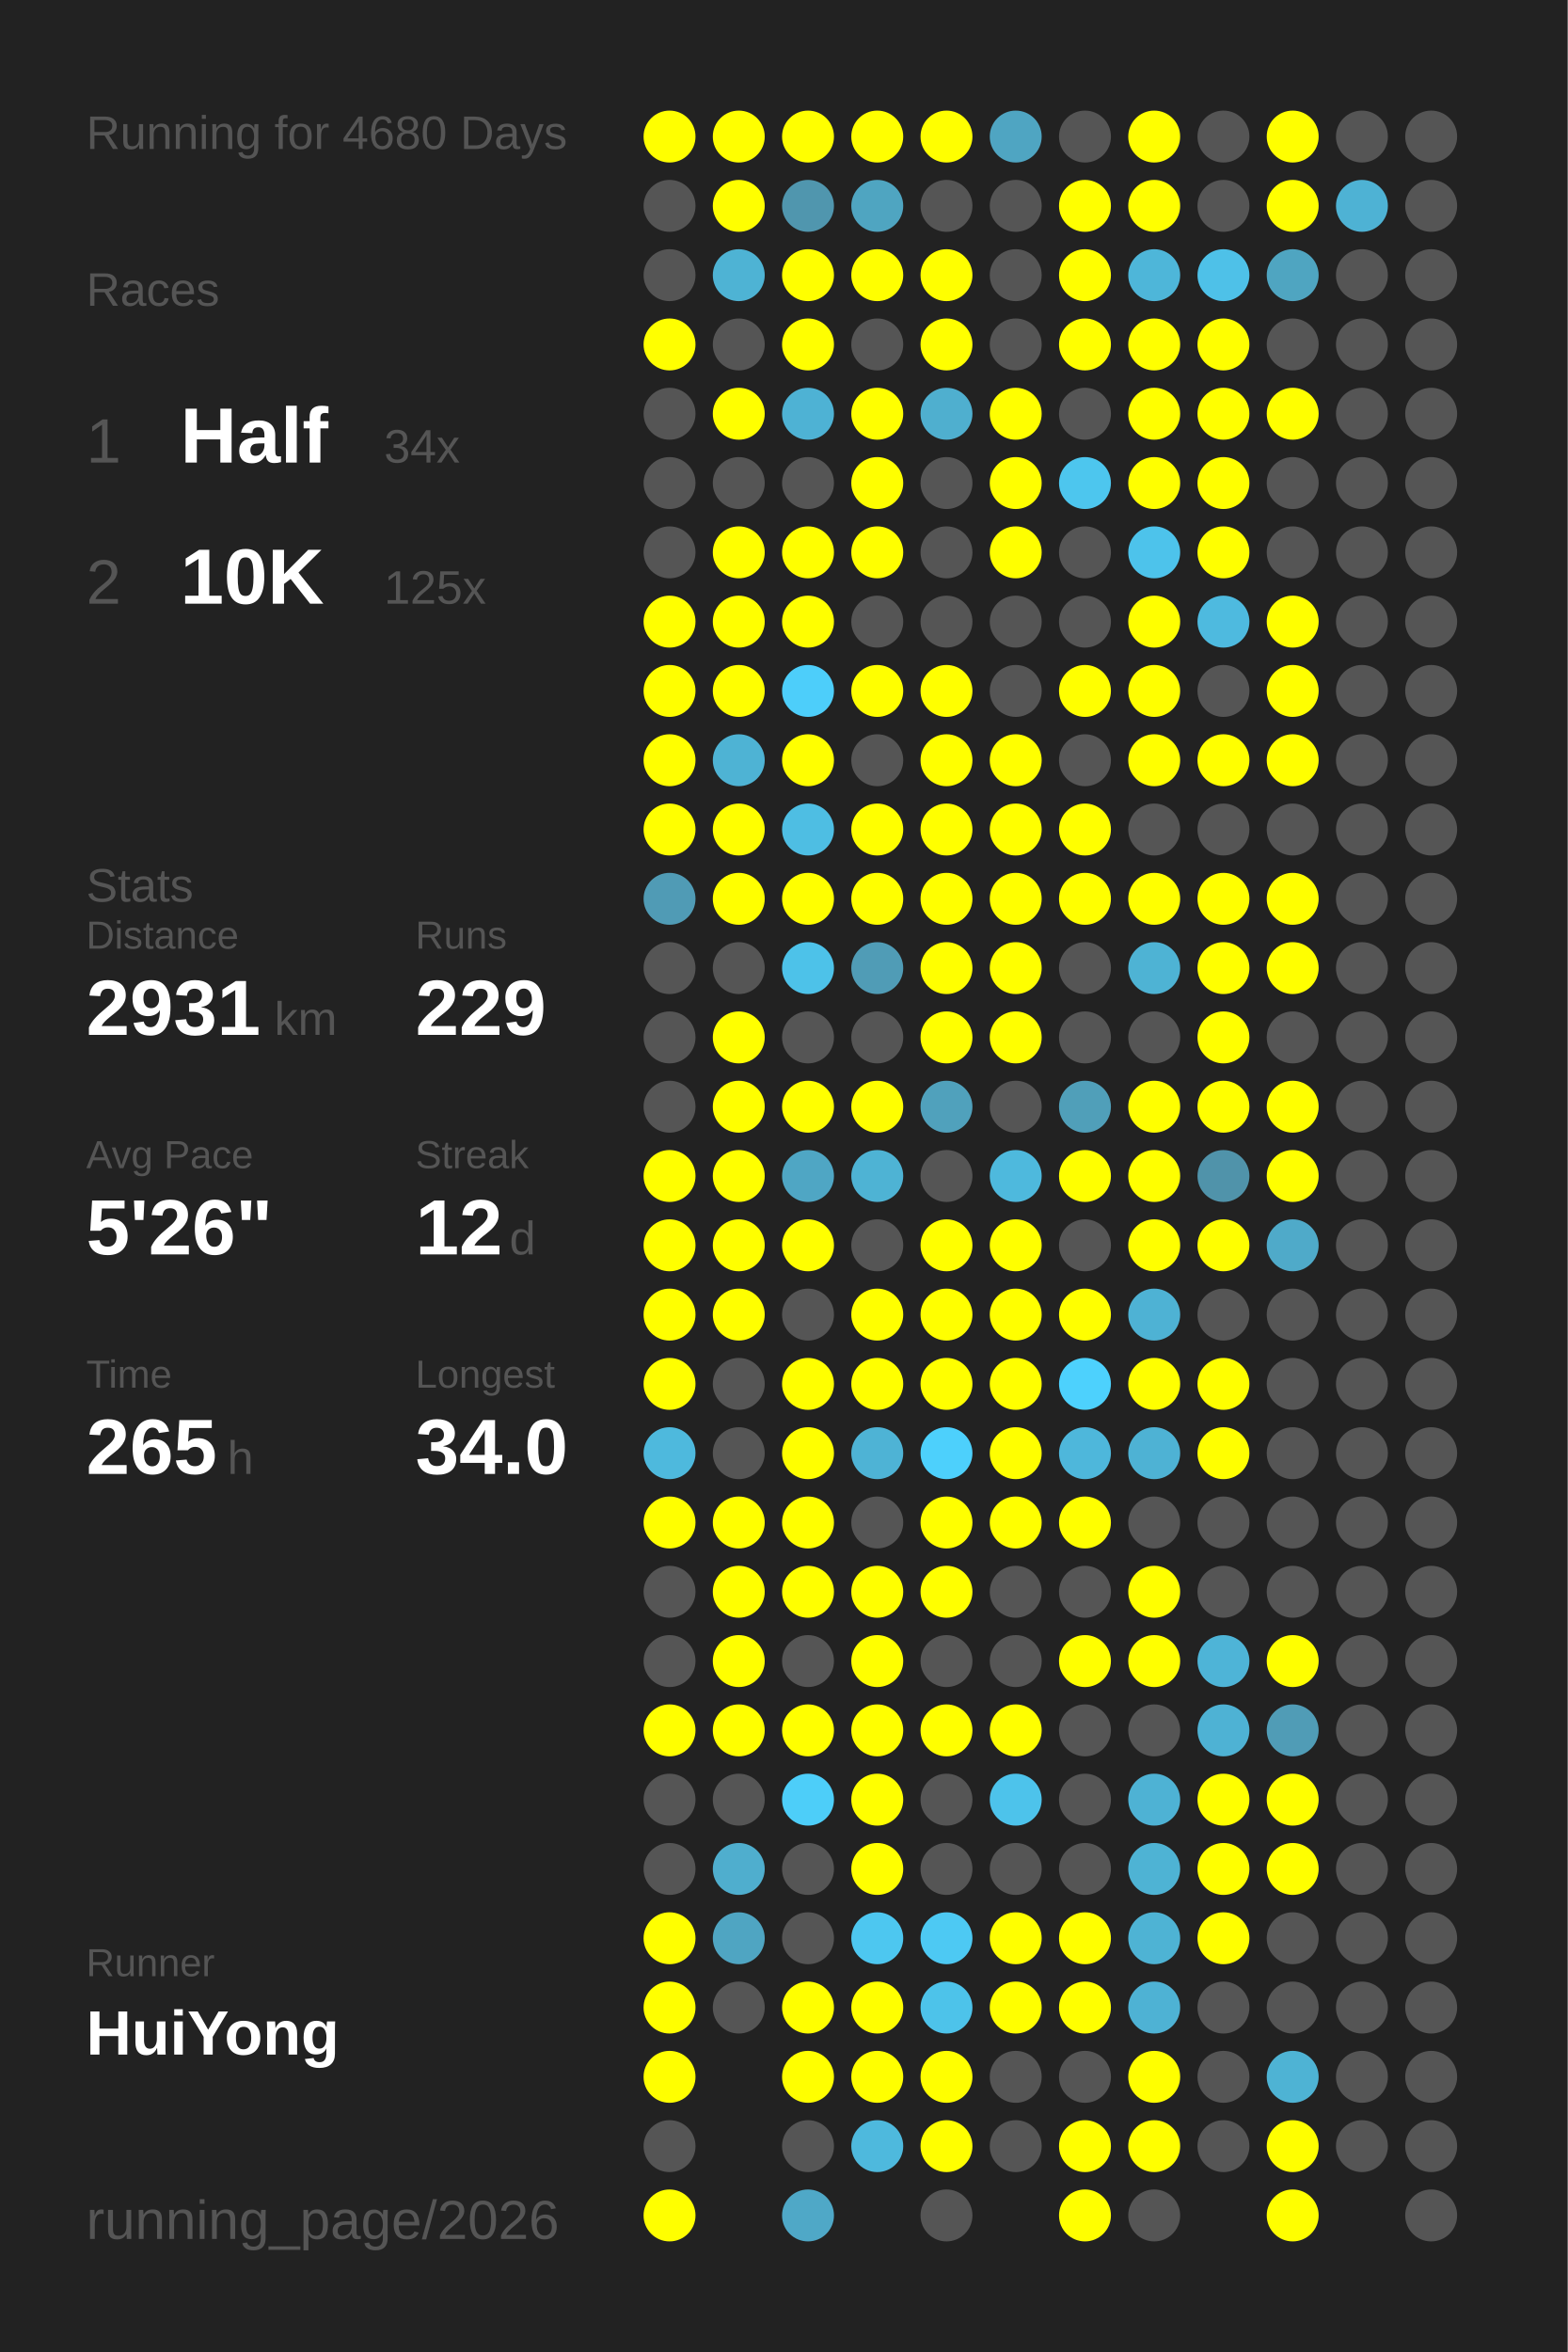
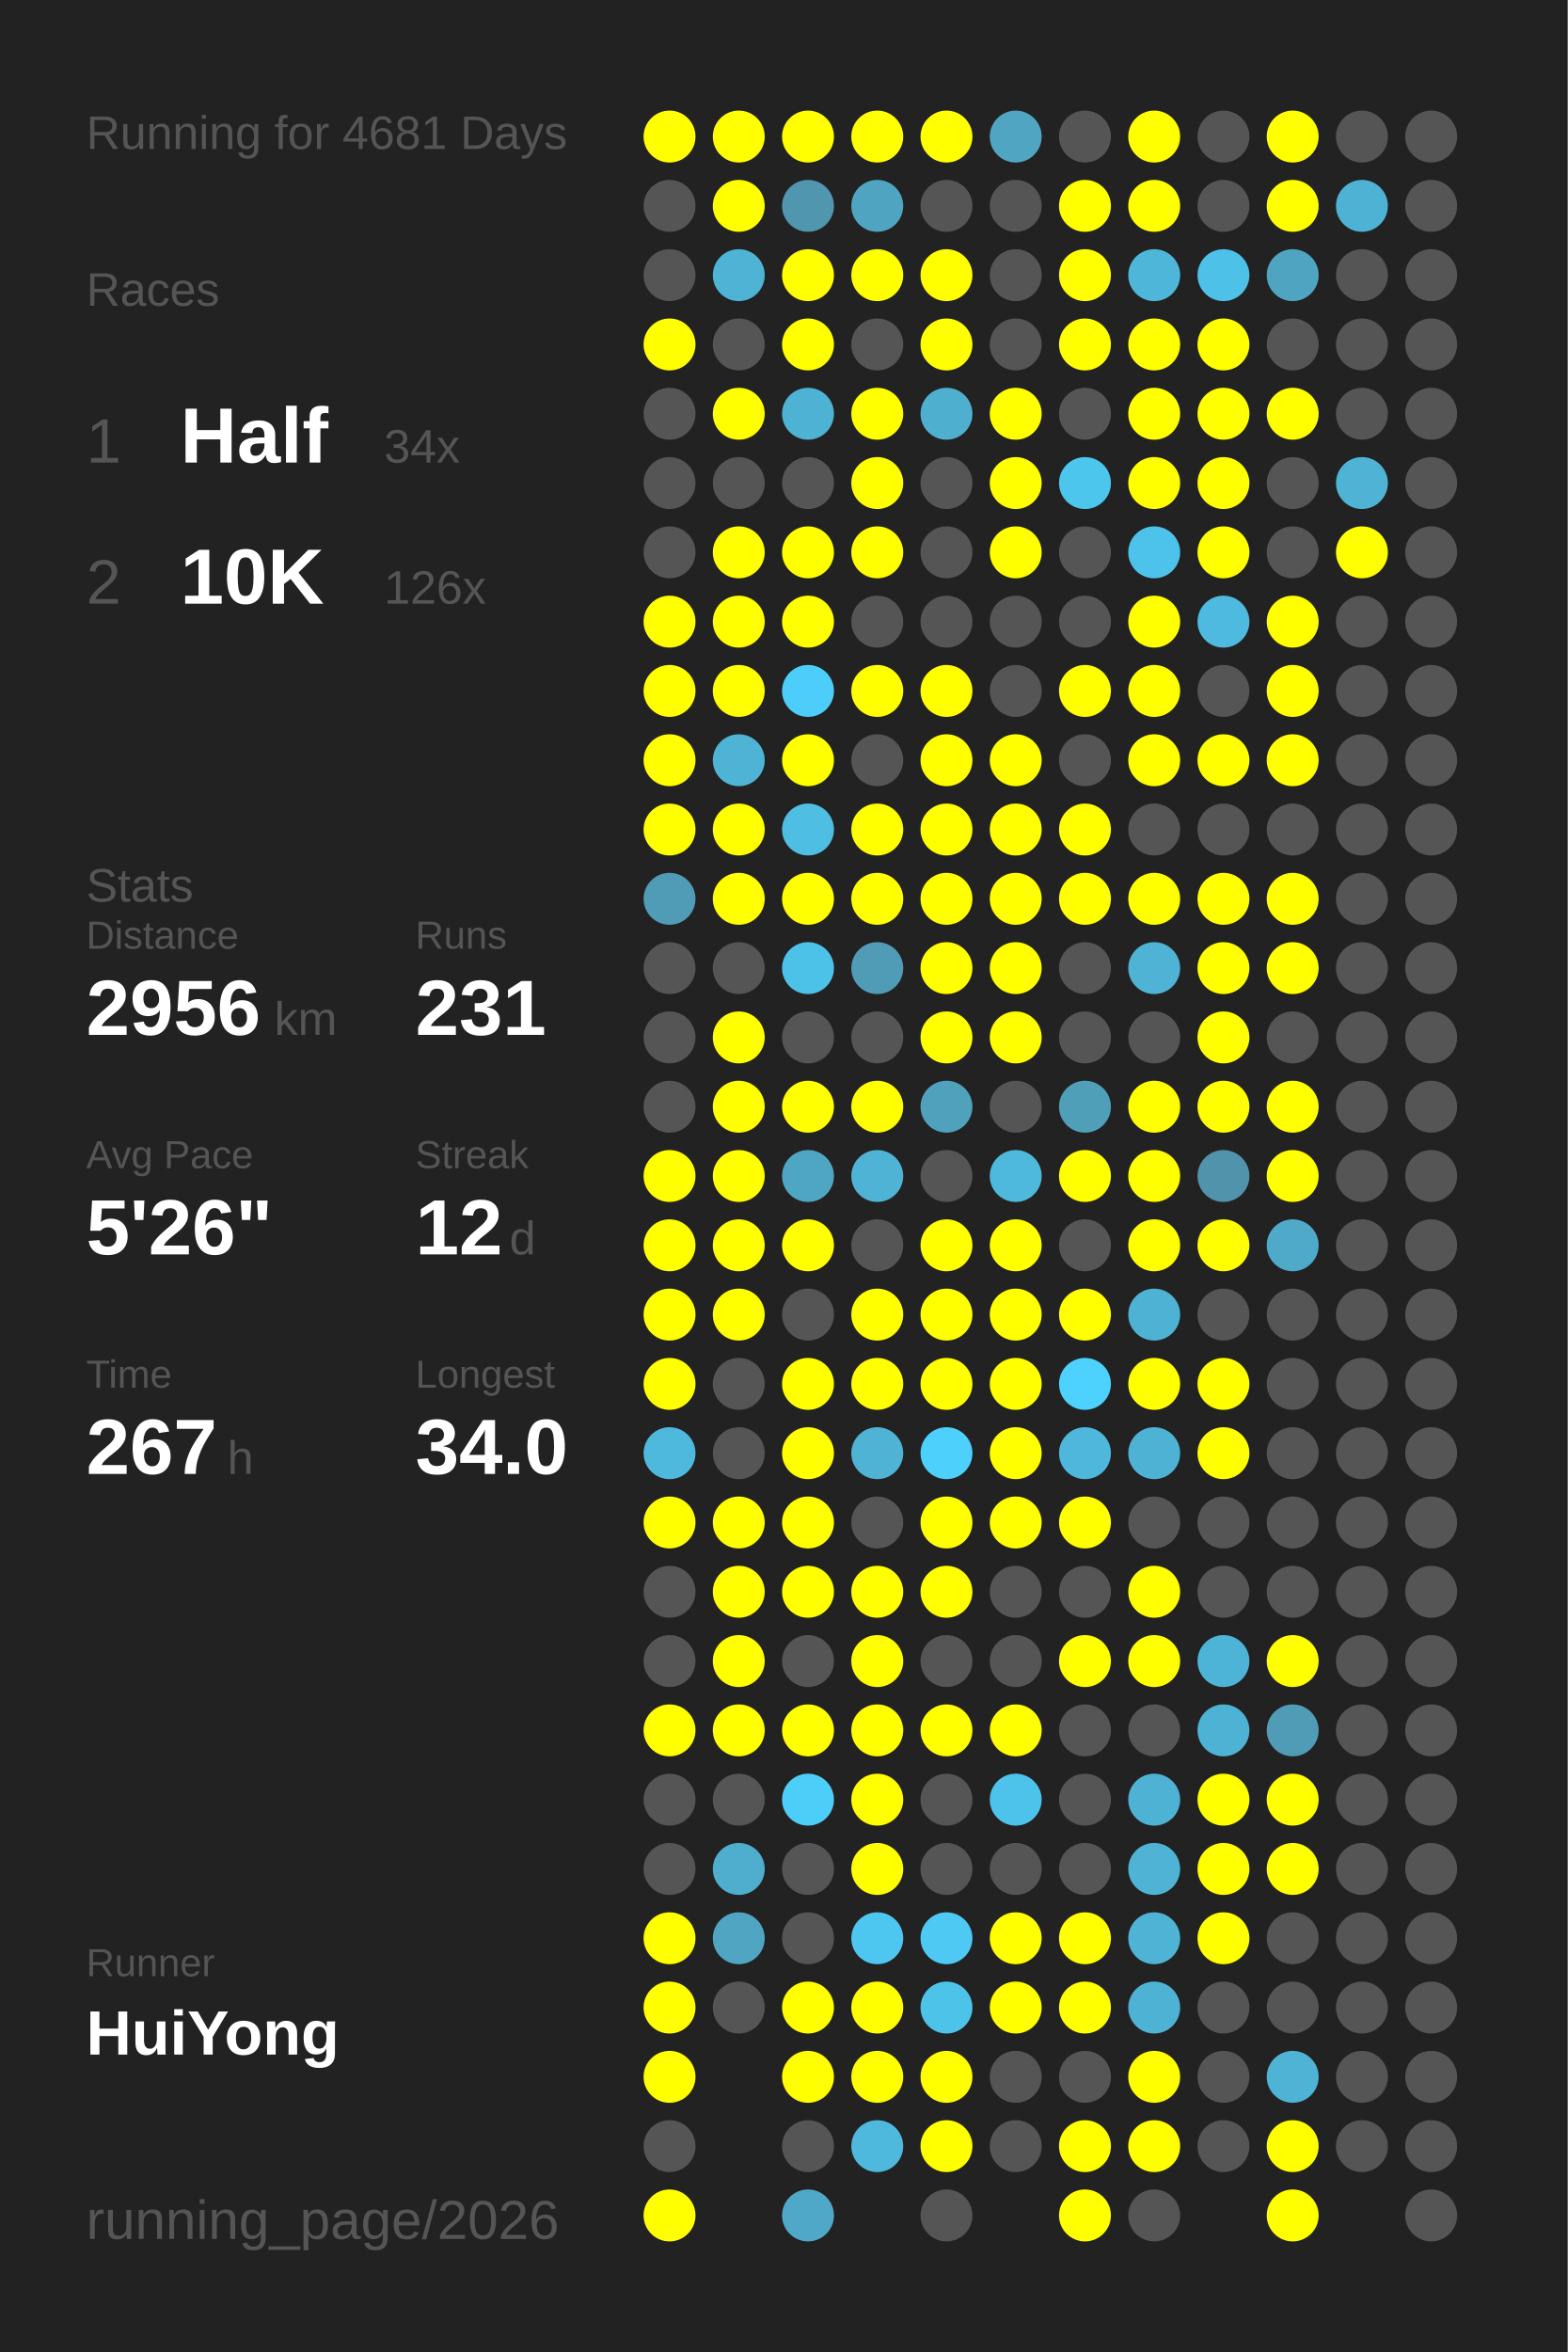
<svg xmlns="http://www.w3.org/2000/svg" baseProfile="full" height="300mm" version="1.1" viewBox="0,0,200,300" width="200mm">
  <defs />
  <rect fill="#222222" height="300" width="200" x="0" y="0" />
-   <text fill="#555555" style="font-size:6px; font-family:Arial;" x="11" y="19">Running for 4680 Days</text>
+   <text fill="#555555" style="font-size:6px; font-family:Arial;" x="11" y="19">Running for 4681 Days</text>
  <text fill="#555555" style="font-size:6px; font-family:Arial;" x="11" y="39">Races</text>
  <text fill="#555555" style="font-size:8px; font-family:Arial;" x="11" y="59">1</text>
  <text fill="#FFFFFF" style="font-size:10px; font-family:Arial; font-weight:bold;" x="23" y="59">Half</text>
  <text fill="#555555" style="font-size:6px; font-family:Arial;" x="49" y="59">34x</text>
  <text fill="#555555" style="font-size:8px; font-family:Arial;" x="11" y="77">2</text>
  <text fill="#FFFFFF" style="font-size:10px; font-family:Arial; font-weight:bold;" x="23" y="77">10K</text>
-   <text fill="#555555" style="font-size:6px; font-family:Arial;" x="49" y="77">125x</text>
+   <text fill="#555555" style="font-size:6px; font-family:Arial;" x="49" y="77">126x</text>
  <text fill="#555555" style="font-size:6px; font-family:Arial;" x="11" y="115">Stats</text>
  <text fill="#555555" style="font-size:5px; font-family:Arial;" x="11" y="121">Distance</text>
-   <text fill="#FFFFFF" style="font-size:10px; font-family:Arial; font-weight:bold;" x="11" y="132">2931</text>
+   <text fill="#FFFFFF" style="font-size:10px; font-family:Arial; font-weight:bold;" x="11" y="132">2956</text>
  <text fill="#555555" style="font-size:6px; font-family:Arial;" x="35" y="132">km</text>
  <text fill="#555555" style="font-size:5px; font-family:Arial;" x="53" y="121">Runs</text>
-   <text fill="#FFFFFF" style="font-size:10px; font-family:Arial; font-weight:bold;" x="53" y="132">229</text>
+   <text fill="#FFFFFF" style="font-size:10px; font-family:Arial; font-weight:bold;" x="53" y="132">231</text>
  <text fill="#555555" style="font-size:5px; font-family:Arial;" x="11" y="149">Avg Pace</text>
  <text fill="#FFFFFF" style="font-size:10px; font-family:Arial; font-weight:bold;" x="11" y="160">5'26"</text>
  <text fill="#555555" style="font-size:5px; font-family:Arial;" x="53" y="149">Streak</text>
  <text fill="#FFFFFF" style="font-size:10px; font-family:Arial; font-weight:bold;" x="53" y="160">12</text>
  <text fill="#555555" style="font-size:6px; font-family:Arial;" x="65" y="160">d</text>
  <text fill="#555555" style="font-size:5px; font-family:Arial;" x="11" y="177">Time</text>
-   <text fill="#FFFFFF" style="font-size:10px; font-family:Arial; font-weight:bold;" x="11" y="188">265</text>
+   <text fill="#FFFFFF" style="font-size:10px; font-family:Arial; font-weight:bold;" x="11" y="188">267</text>
  <text fill="#555555" style="font-size:6px; font-family:Arial;" x="29" y="188">h</text>
  <text fill="#555555" style="font-size:5px; font-family:Arial;" x="53" y="177">Longest</text>
  <text fill="#FFFFFF" style="font-size:10px; font-family:Arial; font-weight:bold;" x="53" y="188">34.0</text>
  <text fill="#555555" style="font-size:5px; font-family:Arial;" x="11" y="252.065">Runner</text>
  <text fill="#FFFFFF" style="font-size:8px; font-family:Arial; font-weight:bold;" x="11" y="262.065">HuiYong</text>
  <text fill="#555555" style="font-size:7px; font-family:Arial;" x="11" y="285.581">running_page/2026</text>
  <circle cx="85.417" cy="17.419" fill="#FFFF00" r="3.312" />
  <circle cx="85.417" cy="26.258" fill="#555555" r="3.312" />
  <circle cx="85.417" cy="35.097" fill="#555555" r="3.312" />
  <circle cx="85.417" cy="43.935" fill="#FFFF00" r="3.312" />
  <circle cx="85.417" cy="52.774" fill="#555555" r="3.312" />
  <circle cx="85.417" cy="61.613" fill="#555555" r="3.312" />
  <circle cx="85.417" cy="70.452" fill="#555555" r="3.312" />
  <circle cx="85.417" cy="79.29" fill="#FFFF00" r="3.312" />
  <circle cx="85.417" cy="88.129" fill="#FFFF00" r="3.312" />
  <circle cx="85.417" cy="96.968" fill="#FFFF00" r="3.312" />
  <circle cx="85.417" cy="105.806" fill="#FFFF00" r="3.312" />
  <circle cx="85.417" cy="114.645" fill="#509bb5" r="3.312" />
  <circle cx="85.417" cy="123.484" fill="#555555" r="3.312" />
  <circle cx="85.417" cy="132.323" fill="#555555" r="3.312" />
  <circle cx="85.417" cy="141.161" fill="#555555" r="3.312" />
  <circle cx="85.417" cy="150" fill="#FFFF00" r="3.312" />
  <circle cx="85.417" cy="158.839" fill="#FFFF00" r="3.312" />
  <circle cx="85.417" cy="167.677" fill="#FFFF00" r="3.312" />
  <circle cx="85.417" cy="176.516" fill="#FFFF00" r="3.312" />
  <circle cx="85.417" cy="185.355" fill="#4eb9dd" r="3.312" />
  <circle cx="85.417" cy="194.194" fill="#FFFF00" r="3.312" />
  <circle cx="85.417" cy="203.032" fill="#555555" r="3.312" />
  <circle cx="85.417" cy="211.871" fill="#555555" r="3.312" />
  <circle cx="85.417" cy="220.71" fill="#FFFF00" r="3.312" />
  <circle cx="85.417" cy="229.548" fill="#555555" r="3.312" />
  <circle cx="85.417" cy="238.387" fill="#555555" r="3.312" />
  <circle cx="85.417" cy="247.226" fill="#FFFF00" r="3.312" />
  <circle cx="85.417" cy="256.065" fill="#FFFF00" r="3.312" />
  <circle cx="85.417" cy="264.903" fill="#FFFF00" r="3.312" />
  <circle cx="85.417" cy="273.742" fill="#555555" r="3.312" />
  <circle cx="85.417" cy="282.581" fill="#FFFF00" r="3.312" />
  <circle cx="94.25" cy="17.419" fill="#FFFF00" r="3.312" />
  <circle cx="94.25" cy="26.258" fill="#FFFF00" r="3.312" />
  <circle cx="94.25" cy="35.097" fill="#4eb3d4" r="3.312" />
  <circle cx="94.25" cy="43.935" fill="#555555" r="3.312" />
  <circle cx="94.25" cy="52.774" fill="#FFFF00" r="3.312" />
  <circle cx="94.25" cy="61.613" fill="#555555" r="3.312" />
  <circle cx="94.25" cy="70.452" fill="#FFFF00" r="3.312" />
  <circle cx="94.25" cy="79.29" fill="#FFFF00" r="3.312" />
  <circle cx="94.25" cy="88.129" fill="#FFFF00" r="3.312" />
  <circle cx="94.25" cy="96.968" fill="#4eb3d4" r="3.312" />
  <circle cx="94.25" cy="105.806" fill="#FFFF00" r="3.312" />
  <circle cx="94.25" cy="114.645" fill="#FFFF00" r="3.312" />
  <circle cx="94.25" cy="123.484" fill="#555555" r="3.312" />
  <circle cx="94.25" cy="132.323" fill="#FFFF00" r="3.312" />
  <circle cx="94.25" cy="141.161" fill="#FFFF00" r="3.312" />
  <circle cx="94.25" cy="150" fill="#FFFF00" r="3.312" />
  <circle cx="94.25" cy="158.839" fill="#FFFF00" r="3.312" />
  <circle cx="94.25" cy="167.677" fill="#FFFF00" r="3.312" />
  <circle cx="94.25" cy="176.516" fill="#555555" r="3.312" />
  <circle cx="94.25" cy="185.355" fill="#555555" r="3.312" />
  <circle cx="94.25" cy="194.194" fill="#FFFF00" r="3.312" />
  <circle cx="94.25" cy="203.032" fill="#FFFF00" r="3.312" />
  <circle cx="94.25" cy="211.871" fill="#FFFF00" r="3.312" />
  <circle cx="94.25" cy="220.71" fill="#FFFF00" r="3.312" />
  <circle cx="94.25" cy="229.548" fill="#555555" r="3.312" />
  <circle cx="94.25" cy="238.387" fill="#4faece" r="3.312" />
  <circle cx="94.25" cy="247.226" fill="#4fa5c2" r="3.312" />
  <circle cx="94.25" cy="256.065" fill="#555555" r="3.312" />
  <circle cx="103.083" cy="17.419" fill="#FFFF00" r="3.312" />
  <circle cx="103.083" cy="26.258" fill="#5096ae" r="3.312" />
  <circle cx="103.083" cy="35.097" fill="#FFFF00" r="3.312" />
  <circle cx="103.083" cy="43.935" fill="#FFFF00" r="3.312" />
  <circle cx="103.083" cy="52.774" fill="#4eb2d4" r="3.312" />
  <circle cx="103.083" cy="61.613" fill="#555555" r="3.312" />
  <circle cx="103.083" cy="70.452" fill="#FFFF00" r="3.312" />
  <circle cx="103.083" cy="79.29" fill="#FFFF00" r="3.312" />
  <circle cx="103.083" cy="88.129" fill="#4dcefa" r="3.312" />
  <circle cx="103.083" cy="96.968" fill="#FFFF00" r="3.312" />
  <circle cx="103.083" cy="105.806" fill="#4ebee3" r="3.312" />
  <circle cx="103.083" cy="114.645" fill="#FFFF00" r="3.312" />
  <circle cx="103.083" cy="123.484" fill="#4dc2e9" r="3.312" />
  <circle cx="103.083" cy="132.323" fill="#555555" r="3.312" />
  <circle cx="103.083" cy="141.161" fill="#FFFF00" r="3.312" />
  <circle cx="103.083" cy="150" fill="#4fa6c4" r="3.312" />
  <circle cx="103.083" cy="158.839" fill="#FFFF00" r="3.312" />
  <circle cx="103.083" cy="167.677" fill="#555555" r="3.312" />
  <circle cx="103.083" cy="176.516" fill="#FFFF00" r="3.312" />
  <circle cx="103.083" cy="185.355" fill="#FFFF00" r="3.312" />
  <circle cx="103.083" cy="194.194" fill="#FFFF00" r="3.312" />
  <circle cx="103.083" cy="203.032" fill="#FFFF00" r="3.312" />
  <circle cx="103.083" cy="211.871" fill="#555555" r="3.312" />
  <circle cx="103.083" cy="220.71" fill="#FFFF00" r="3.312" />
  <circle cx="103.083" cy="229.548" fill="#4dcef9" r="3.312" />
  <circle cx="103.083" cy="238.387" fill="#555555" r="3.312" />
  <circle cx="103.083" cy="247.226" fill="#555555" r="3.312" />
  <circle cx="103.083" cy="256.065" fill="#FFFF00" r="3.312" />
  <circle cx="103.083" cy="264.903" fill="#FFFF00" r="3.312" />
  <circle cx="103.083" cy="273.742" fill="#555555" r="3.312" />
  <circle cx="103.083" cy="282.581" fill="#4fa8c7" r="3.312" />
  <circle cx="111.917" cy="17.419" fill="#FFFF00" r="3.312" />
  <circle cx="111.917" cy="26.258" fill="#4fa5c1" r="3.312" />
  <circle cx="111.917" cy="35.097" fill="#FFFF00" r="3.312" />
  <circle cx="111.917" cy="43.935" fill="#555555" r="3.312" />
  <circle cx="111.917" cy="52.774" fill="#FFFF00" r="3.312" />
  <circle cx="111.917" cy="61.613" fill="#FFFF00" r="3.312" />
  <circle cx="111.917" cy="70.452" fill="#FFFF00" r="3.312" />
  <circle cx="111.917" cy="79.29" fill="#555555" r="3.312" />
  <circle cx="111.917" cy="88.129" fill="#FFFF00" r="3.312" />
  <circle cx="111.917" cy="96.968" fill="#555555" r="3.312" />
  <circle cx="111.917" cy="105.806" fill="#FFFF00" r="3.312" />
  <circle cx="111.917" cy="114.645" fill="#FFFF00" r="3.312" />
  <circle cx="111.917" cy="123.484" fill="#509cb6" r="3.312" />
  <circle cx="111.917" cy="132.323" fill="#555555" r="3.312" />
  <circle cx="111.917" cy="141.161" fill="#FFFF00" r="3.312" />
  <circle cx="111.917" cy="150" fill="#4eb3d4" r="3.312" />
  <circle cx="111.917" cy="158.839" fill="#555555" r="3.312" />
  <circle cx="111.917" cy="167.677" fill="#FFFF00" r="3.312" />
  <circle cx="111.917" cy="176.516" fill="#FFFF00" r="3.312" />
  <circle cx="111.917" cy="185.355" fill="#4eb3d5" r="3.312" />
  <circle cx="111.917" cy="194.194" fill="#555555" r="3.312" />
  <circle cx="111.917" cy="203.032" fill="#FFFF00" r="3.312" />
  <circle cx="111.917" cy="211.871" fill="#FFFF00" r="3.312" />
  <circle cx="111.917" cy="220.71" fill="#FFFF00" r="3.312" />
  <circle cx="111.917" cy="229.548" fill="#FFFF00" r="3.312" />
  <circle cx="111.917" cy="238.387" fill="#FFFF00" r="3.312" />
  <circle cx="111.917" cy="247.226" fill="#4dc7f0" r="3.312" />
  <circle cx="111.917" cy="256.065" fill="#FFFF00" r="3.312" />
  <circle cx="111.917" cy="264.903" fill="#FFFF00" r="3.312" />
  <circle cx="111.917" cy="273.742" fill="#4eb9dd" r="3.312" />
  <circle cx="120.75" cy="17.419" fill="#FFFF00" r="3.312" />
  <circle cx="120.75" cy="26.258" fill="#555555" r="3.312" />
  <circle cx="120.75" cy="35.097" fill="#FFFF00" r="3.312" />
  <circle cx="120.75" cy="43.935" fill="#FFFF00" r="3.312" />
  <circle cx="120.75" cy="52.774" fill="#4fafcf" r="3.312" />
  <circle cx="120.75" cy="61.613" fill="#555555" r="3.312" />
  <circle cx="120.75" cy="70.452" fill="#555555" r="3.312" />
  <circle cx="120.75" cy="79.29" fill="#555555" r="3.312" />
  <circle cx="120.75" cy="88.129" fill="#FFFF00" r="3.312" />
  <circle cx="120.75" cy="96.968" fill="#FFFF00" r="3.312" />
  <circle cx="120.75" cy="105.806" fill="#FFFF00" r="3.312" />
  <circle cx="120.75" cy="114.645" fill="#FFFF00" r="3.312" />
  <circle cx="120.75" cy="123.484" fill="#FFFF00" r="3.312" />
  <circle cx="120.75" cy="132.323" fill="#FFFF00" r="3.312" />
  <circle cx="120.75" cy="141.161" fill="#50a1bc" r="3.312" />
  <circle cx="120.75" cy="150" fill="#555555" r="3.312" />
  <circle cx="120.75" cy="158.839" fill="#FFFF00" r="3.312" />
  <circle cx="120.75" cy="167.677" fill="#FFFF00" r="3.312" />
  <circle cx="120.75" cy="176.516" fill="#FFFF00" r="3.312" />
  <circle cx="120.75" cy="185.355" fill="#4dd0fc" r="3.312" />
  <circle cx="120.75" cy="194.194" fill="#FFFF00" r="3.312" />
  <circle cx="120.75" cy="203.032" fill="#FFFF00" r="3.312" />
  <circle cx="120.75" cy="211.871" fill="#555555" r="3.312" />
  <circle cx="120.75" cy="220.71" fill="#FFFF00" r="3.312" />
  <circle cx="120.75" cy="229.548" fill="#555555" r="3.312" />
  <circle cx="120.75" cy="238.387" fill="#555555" r="3.312" />
  <circle cx="120.75" cy="247.226" fill="#4dc9f3" r="3.312" />
  <circle cx="120.75" cy="256.065" fill="#4dc3ea" r="3.312" />
  <circle cx="120.75" cy="264.903" fill="#FFFF00" r="3.312" />
  <circle cx="120.75" cy="273.742" fill="#FFFF00" r="3.312" />
  <circle cx="120.75" cy="282.581" fill="#555555" r="3.312" />
  <circle cx="129.583" cy="17.419" fill="#4fa5c2" r="3.312" />
  <circle cx="129.583" cy="26.258" fill="#555555" r="3.312" />
  <circle cx="129.583" cy="35.097" fill="#555555" r="3.312" />
  <circle cx="129.583" cy="43.935" fill="#555555" r="3.312" />
  <circle cx="129.583" cy="52.774" fill="#FFFF00" r="3.312" />
  <circle cx="129.583" cy="61.613" fill="#FFFF00" r="3.312" />
  <circle cx="129.583" cy="70.452" fill="#FFFF00" r="3.312" />
  <circle cx="129.583" cy="79.29" fill="#555555" r="3.312" />
  <circle cx="129.583" cy="88.129" fill="#555555" r="3.312" />
  <circle cx="129.583" cy="96.968" fill="#FFFF00" r="3.312" />
  <circle cx="129.583" cy="105.806" fill="#FFFF00" r="3.312" />
  <circle cx="129.583" cy="114.645" fill="#FFFF00" r="3.312" />
  <circle cx="129.583" cy="123.484" fill="#FFFF00" r="3.312" />
  <circle cx="129.583" cy="132.323" fill="#FFFF00" r="3.312" />
  <circle cx="129.583" cy="141.161" fill="#555555" r="3.312" />
  <circle cx="129.583" cy="150" fill="#4eb9dd" r="3.312" />
  <circle cx="129.583" cy="158.839" fill="#FFFF00" r="3.312" />
  <circle cx="129.583" cy="167.677" fill="#FFFF00" r="3.312" />
  <circle cx="129.583" cy="176.516" fill="#FFFF00" r="3.312" />
  <circle cx="129.583" cy="185.355" fill="#FFFF00" r="3.312" />
  <circle cx="129.583" cy="194.194" fill="#FFFF00" r="3.312" />
  <circle cx="129.583" cy="203.032" fill="#555555" r="3.312" />
  <circle cx="129.583" cy="211.871" fill="#555555" r="3.312" />
  <circle cx="129.583" cy="220.71" fill="#FFFF00" r="3.312" />
  <circle cx="129.583" cy="229.548" fill="#4dc3eb" r="3.312" />
  <circle cx="129.583" cy="238.387" fill="#555555" r="3.312" />
  <circle cx="129.583" cy="247.226" fill="#FFFF00" r="3.312" />
  <circle cx="129.583" cy="256.065" fill="#FFFF00" r="3.312" />
  <circle cx="129.583" cy="264.903" fill="#555555" r="3.312" />
  <circle cx="129.583" cy="273.742" fill="#555555" r="3.312" />
  <circle cx="138.417" cy="17.419" fill="#555555" r="3.312" />
  <circle cx="138.417" cy="26.258" fill="#FFFF00" r="3.312" />
  <circle cx="138.417" cy="35.097" fill="#FFFF00" r="3.312" />
  <circle cx="138.417" cy="43.935" fill="#FFFF00" r="3.312" />
  <circle cx="138.417" cy="52.774" fill="#555555" r="3.312" />
  <circle cx="138.417" cy="61.613" fill="#4dc6ee" r="3.312" />
  <circle cx="138.417" cy="70.452" fill="#555555" r="3.312" />
  <circle cx="138.417" cy="79.29" fill="#555555" r="3.312" />
  <circle cx="138.417" cy="88.129" fill="#FFFF00" r="3.312" />
  <circle cx="138.417" cy="96.968" fill="#555555" r="3.312" />
  <circle cx="138.417" cy="105.806" fill="#FFFF00" r="3.312" />
  <circle cx="138.417" cy="114.645" fill="#FFFF00" r="3.312" />
  <circle cx="138.417" cy="123.484" fill="#555555" r="3.312" />
  <circle cx="138.417" cy="132.323" fill="#555555" r="3.312" />
  <circle cx="138.417" cy="141.161" fill="#509fb9" r="3.312" />
  <circle cx="138.417" cy="150" fill="#FFFF00" r="3.312" />
  <circle cx="138.417" cy="158.839" fill="#555555" r="3.312" />
  <circle cx="138.417" cy="167.677" fill="#FFFF00" r="3.312" />
  <circle cx="138.417" cy="176.516" fill="#4dd1fd" r="3.312" />
  <circle cx="138.417" cy="185.355" fill="#4eb7db" r="3.312" />
  <circle cx="138.417" cy="194.194" fill="#FFFF00" r="3.312" />
  <circle cx="138.417" cy="203.032" fill="#555555" r="3.312" />
  <circle cx="138.417" cy="211.871" fill="#FFFF00" r="3.312" />
  <circle cx="138.417" cy="220.71" fill="#555555" r="3.312" />
  <circle cx="138.417" cy="229.548" fill="#555555" r="3.312" />
  <circle cx="138.417" cy="238.387" fill="#555555" r="3.312" />
  <circle cx="138.417" cy="247.226" fill="#FFFF00" r="3.312" />
  <circle cx="138.417" cy="256.065" fill="#FFFF00" r="3.312" />
  <circle cx="138.417" cy="264.903" fill="#555555" r="3.312" />
  <circle cx="138.417" cy="273.742" fill="#FFFF00" r="3.312" />
  <circle cx="138.417" cy="282.581" fill="#FFFF00" r="3.312" />
  <circle cx="147.25" cy="17.419" fill="#FFFF00" r="3.312" />
  <circle cx="147.25" cy="26.258" fill="#FFFF00" r="3.312" />
  <circle cx="147.25" cy="35.097" fill="#4eb6d9" r="3.312" />
  <circle cx="147.25" cy="43.935" fill="#FFFF00" r="3.312" />
  <circle cx="147.25" cy="52.774" fill="#FFFF00" r="3.312" />
  <circle cx="147.25" cy="61.613" fill="#FFFF00" r="3.312" />
  <circle cx="147.25" cy="70.452" fill="#4dc3eb" r="3.312" />
  <circle cx="147.25" cy="79.29" fill="#FFFF00" r="3.312" />
  <circle cx="147.25" cy="88.129" fill="#FFFF00" r="3.312" />
  <circle cx="147.25" cy="96.968" fill="#FFFF00" r="3.312" />
  <circle cx="147.25" cy="105.806" fill="#555555" r="3.312" />
  <circle cx="147.25" cy="114.645" fill="#FFFF00" r="3.312" />
  <circle cx="147.25" cy="123.484" fill="#4eb3d4" r="3.312" />
  <circle cx="147.25" cy="132.323" fill="#555555" r="3.312" />
  <circle cx="147.25" cy="141.161" fill="#FFFF00" r="3.312" />
  <circle cx="147.25" cy="150" fill="#FFFF00" r="3.312" />
  <circle cx="147.25" cy="158.839" fill="#FFFF00" r="3.312" />
  <circle cx="147.25" cy="167.677" fill="#4eb2d4" r="3.312" />
  <circle cx="147.25" cy="176.516" fill="#FFFF00" r="3.312" />
  <circle cx="147.25" cy="185.355" fill="#4eb2d4" r="3.312" />
  <circle cx="147.25" cy="194.194" fill="#555555" r="3.312" />
  <circle cx="147.25" cy="203.032" fill="#FFFF00" r="3.312" />
  <circle cx="147.25" cy="211.871" fill="#FFFF00" r="3.312" />
  <circle cx="147.25" cy="220.71" fill="#555555" r="3.312" />
  <circle cx="147.25" cy="229.548" fill="#4eb2d4" r="3.312" />
  <circle cx="147.25" cy="238.387" fill="#4eb3d4" r="3.312" />
  <circle cx="147.25" cy="247.226" fill="#4eb3d4" r="3.312" />
  <circle cx="147.25" cy="256.065" fill="#4eb2d4" r="3.312" />
  <circle cx="147.25" cy="264.903" fill="#FFFF00" r="3.312" />
  <circle cx="147.25" cy="273.742" fill="#FFFF00" r="3.312" />
  <circle cx="147.25" cy="282.581" fill="#555555" r="3.312" />
  <circle cx="156.083" cy="17.419" fill="#555555" r="3.312" />
  <circle cx="156.083" cy="26.258" fill="#555555" r="3.312" />
  <circle cx="156.083" cy="35.097" fill="#4ec1e8" r="3.312" />
  <circle cx="156.083" cy="43.935" fill="#FFFF00" r="3.312" />
  <circle cx="156.083" cy="52.774" fill="#FFFF00" r="3.312" />
  <circle cx="156.083" cy="61.613" fill="#FFFF00" r="3.312" />
  <circle cx="156.083" cy="70.452" fill="#FFFF00" r="3.312" />
  <circle cx="156.083" cy="79.29" fill="#4ebadf" r="3.312" />
  <circle cx="156.083" cy="88.129" fill="#555555" r="3.312" />
  <circle cx="156.083" cy="96.968" fill="#FFFF00" r="3.312" />
  <circle cx="156.083" cy="105.806" fill="#555555" r="3.312" />
  <circle cx="156.083" cy="114.645" fill="#FFFF00" r="3.312" />
  <circle cx="156.083" cy="123.484" fill="#FFFF00" r="3.312" />
  <circle cx="156.083" cy="132.323" fill="#FFFF00" r="3.312" />
  <circle cx="156.083" cy="141.161" fill="#FFFF00" r="3.312" />
  <circle cx="156.083" cy="150" fill="#5093aa" r="3.312" />
  <circle cx="156.083" cy="158.839" fill="#FFFF00" r="3.312" />
  <circle cx="156.083" cy="167.677" fill="#555555" r="3.312" />
  <circle cx="156.083" cy="176.516" fill="#FFFF00" r="3.312" />
  <circle cx="156.083" cy="185.355" fill="#FFFF00" r="3.312" />
  <circle cx="156.083" cy="194.194" fill="#555555" r="3.312" />
  <circle cx="156.083" cy="203.032" fill="#555555" r="3.312" />
  <circle cx="156.083" cy="211.871" fill="#4eb4d7" r="3.312" />
  <circle cx="156.083" cy="220.71" fill="#4eb2d4" r="3.312" />
  <circle cx="156.083" cy="229.548" fill="#FFFF00" r="3.312" />
  <circle cx="156.083" cy="238.387" fill="#FFFF00" r="3.312" />
  <circle cx="156.083" cy="247.226" fill="#FFFF00" r="3.312" />
  <circle cx="156.083" cy="256.065" fill="#555555" r="3.312" />
  <circle cx="156.083" cy="264.903" fill="#555555" r="3.312" />
  <circle cx="156.083" cy="273.742" fill="#555555" r="3.312" />
  <circle cx="164.917" cy="17.419" fill="#FFFF00" r="3.312" />
  <circle cx="164.917" cy="26.258" fill="#FFFF00" r="3.312" />
  <circle cx="164.917" cy="35.097" fill="#4fa5c1" r="3.312" />
  <circle cx="164.917" cy="43.935" fill="#555555" r="3.312" />
  <circle cx="164.917" cy="52.774" fill="#FFFF00" r="3.312" />
  <circle cx="164.917" cy="61.613" fill="#555555" r="3.312" />
  <circle cx="164.917" cy="70.452" fill="#555555" r="3.312" />
  <circle cx="164.917" cy="79.29" fill="#FFFF00" r="3.312" />
  <circle cx="164.917" cy="88.129" fill="#FFFF00" r="3.312" />
  <circle cx="164.917" cy="96.968" fill="#FFFF00" r="3.312" />
  <circle cx="164.917" cy="105.806" fill="#555555" r="3.312" />
  <circle cx="164.917" cy="114.645" fill="#FFFF00" r="3.312" />
  <circle cx="164.917" cy="123.484" fill="#FFFF00" r="3.312" />
  <circle cx="164.917" cy="132.323" fill="#555555" r="3.312" />
  <circle cx="164.917" cy="141.161" fill="#FFFF00" r="3.312" />
  <circle cx="164.917" cy="150" fill="#FFFF00" r="3.312" />
  <circle cx="164.917" cy="158.839" fill="#4faac9" r="3.312" />
  <circle cx="164.917" cy="167.677" fill="#555555" r="3.312" />
  <circle cx="164.917" cy="176.516" fill="#555555" r="3.312" />
  <circle cx="164.917" cy="185.355" fill="#555555" r="3.312" />
  <circle cx="164.917" cy="194.194" fill="#555555" r="3.312" />
  <circle cx="164.917" cy="203.032" fill="#555555" r="3.312" />
  <circle cx="164.917" cy="211.871" fill="#FFFF00" r="3.312" />
  <circle cx="164.917" cy="220.71" fill="#509cb6" r="3.312" />
  <circle cx="164.917" cy="229.548" fill="#FFFF00" r="3.312" />
  <circle cx="164.917" cy="238.387" fill="#FFFF00" r="3.312" />
  <circle cx="164.917" cy="247.226" fill="#555555" r="3.312" />
  <circle cx="164.917" cy="256.065" fill="#555555" r="3.312" />
  <circle cx="164.917" cy="264.903" fill="#4eb3d4" r="3.312" />
  <circle cx="164.917" cy="273.742" fill="#FFFF00" r="3.312" />
  <circle cx="164.917" cy="282.581" fill="#FFFF00" r="3.312" />
  <circle cx="173.75" cy="17.419" fill="#555555" r="3.312" />
  <circle cx="173.75" cy="26.258" fill="#4eb2d4" r="3.312" />
  <circle cx="173.75" cy="35.097" fill="#555555" r="3.312" />
  <circle cx="173.75" cy="43.935" fill="#555555" r="3.312" />
  <circle cx="173.75" cy="52.774" fill="#555555" r="3.312" />
-   <circle cx="173.75" cy="61.613" fill="#555555" r="3.312" />
-   <circle cx="173.75" cy="70.452" fill="#555555" r="3.312" />
+   <circle cx="173.75" cy="61.613" fill="#4eb3d4" r="3.312" />
+   <circle cx="173.75" cy="70.452" fill="#FFFF00" r="3.312" />
  <circle cx="173.75" cy="79.29" fill="#555555" r="3.312" />
  <circle cx="173.75" cy="88.129" fill="#555555" r="3.312" />
  <circle cx="173.75" cy="96.968" fill="#555555" r="3.312" />
  <circle cx="173.75" cy="105.806" fill="#555555" r="3.312" />
  <circle cx="173.75" cy="114.645" fill="#555555" r="3.312" />
  <circle cx="173.75" cy="123.484" fill="#555555" r="3.312" />
  <circle cx="173.75" cy="132.323" fill="#555555" r="3.312" />
  <circle cx="173.75" cy="141.161" fill="#555555" r="3.312" />
  <circle cx="173.75" cy="150" fill="#555555" r="3.312" />
  <circle cx="173.75" cy="158.839" fill="#555555" r="3.312" />
  <circle cx="173.75" cy="167.677" fill="#555555" r="3.312" />
  <circle cx="173.75" cy="176.516" fill="#555555" r="3.312" />
  <circle cx="173.75" cy="185.355" fill="#555555" r="3.312" />
  <circle cx="173.75" cy="194.194" fill="#555555" r="3.312" />
  <circle cx="173.75" cy="203.032" fill="#555555" r="3.312" />
  <circle cx="173.75" cy="211.871" fill="#555555" r="3.312" />
  <circle cx="173.75" cy="220.71" fill="#555555" r="3.312" />
  <circle cx="173.75" cy="229.548" fill="#555555" r="3.312" />
  <circle cx="173.75" cy="238.387" fill="#555555" r="3.312" />
  <circle cx="173.75" cy="247.226" fill="#555555" r="3.312" />
  <circle cx="173.75" cy="256.065" fill="#555555" r="3.312" />
  <circle cx="173.75" cy="264.903" fill="#555555" r="3.312" />
  <circle cx="173.75" cy="273.742" fill="#555555" r="3.312" />
  <circle cx="182.583" cy="17.419" fill="#555555" r="3.312" />
  <circle cx="182.583" cy="26.258" fill="#555555" r="3.312" />
  <circle cx="182.583" cy="35.097" fill="#555555" r="3.312" />
  <circle cx="182.583" cy="43.935" fill="#555555" r="3.312" />
  <circle cx="182.583" cy="52.774" fill="#555555" r="3.312" />
  <circle cx="182.583" cy="61.613" fill="#555555" r="3.312" />
  <circle cx="182.583" cy="70.452" fill="#555555" r="3.312" />
  <circle cx="182.583" cy="79.29" fill="#555555" r="3.312" />
  <circle cx="182.583" cy="88.129" fill="#555555" r="3.312" />
  <circle cx="182.583" cy="96.968" fill="#555555" r="3.312" />
  <circle cx="182.583" cy="105.806" fill="#555555" r="3.312" />
  <circle cx="182.583" cy="114.645" fill="#555555" r="3.312" />
  <circle cx="182.583" cy="123.484" fill="#555555" r="3.312" />
  <circle cx="182.583" cy="132.323" fill="#555555" r="3.312" />
  <circle cx="182.583" cy="141.161" fill="#555555" r="3.312" />
  <circle cx="182.583" cy="150" fill="#555555" r="3.312" />
  <circle cx="182.583" cy="158.839" fill="#555555" r="3.312" />
  <circle cx="182.583" cy="167.677" fill="#555555" r="3.312" />
  <circle cx="182.583" cy="176.516" fill="#555555" r="3.312" />
  <circle cx="182.583" cy="185.355" fill="#555555" r="3.312" />
  <circle cx="182.583" cy="194.194" fill="#555555" r="3.312" />
  <circle cx="182.583" cy="203.032" fill="#555555" r="3.312" />
  <circle cx="182.583" cy="211.871" fill="#555555" r="3.312" />
  <circle cx="182.583" cy="220.71" fill="#555555" r="3.312" />
  <circle cx="182.583" cy="229.548" fill="#555555" r="3.312" />
  <circle cx="182.583" cy="238.387" fill="#555555" r="3.312" />
  <circle cx="182.583" cy="247.226" fill="#555555" r="3.312" />
  <circle cx="182.583" cy="256.065" fill="#555555" r="3.312" />
  <circle cx="182.583" cy="264.903" fill="#555555" r="3.312" />
  <circle cx="182.583" cy="273.742" fill="#555555" r="3.312" />
  <circle cx="182.583" cy="282.581" fill="#555555" r="3.312" />
</svg>
